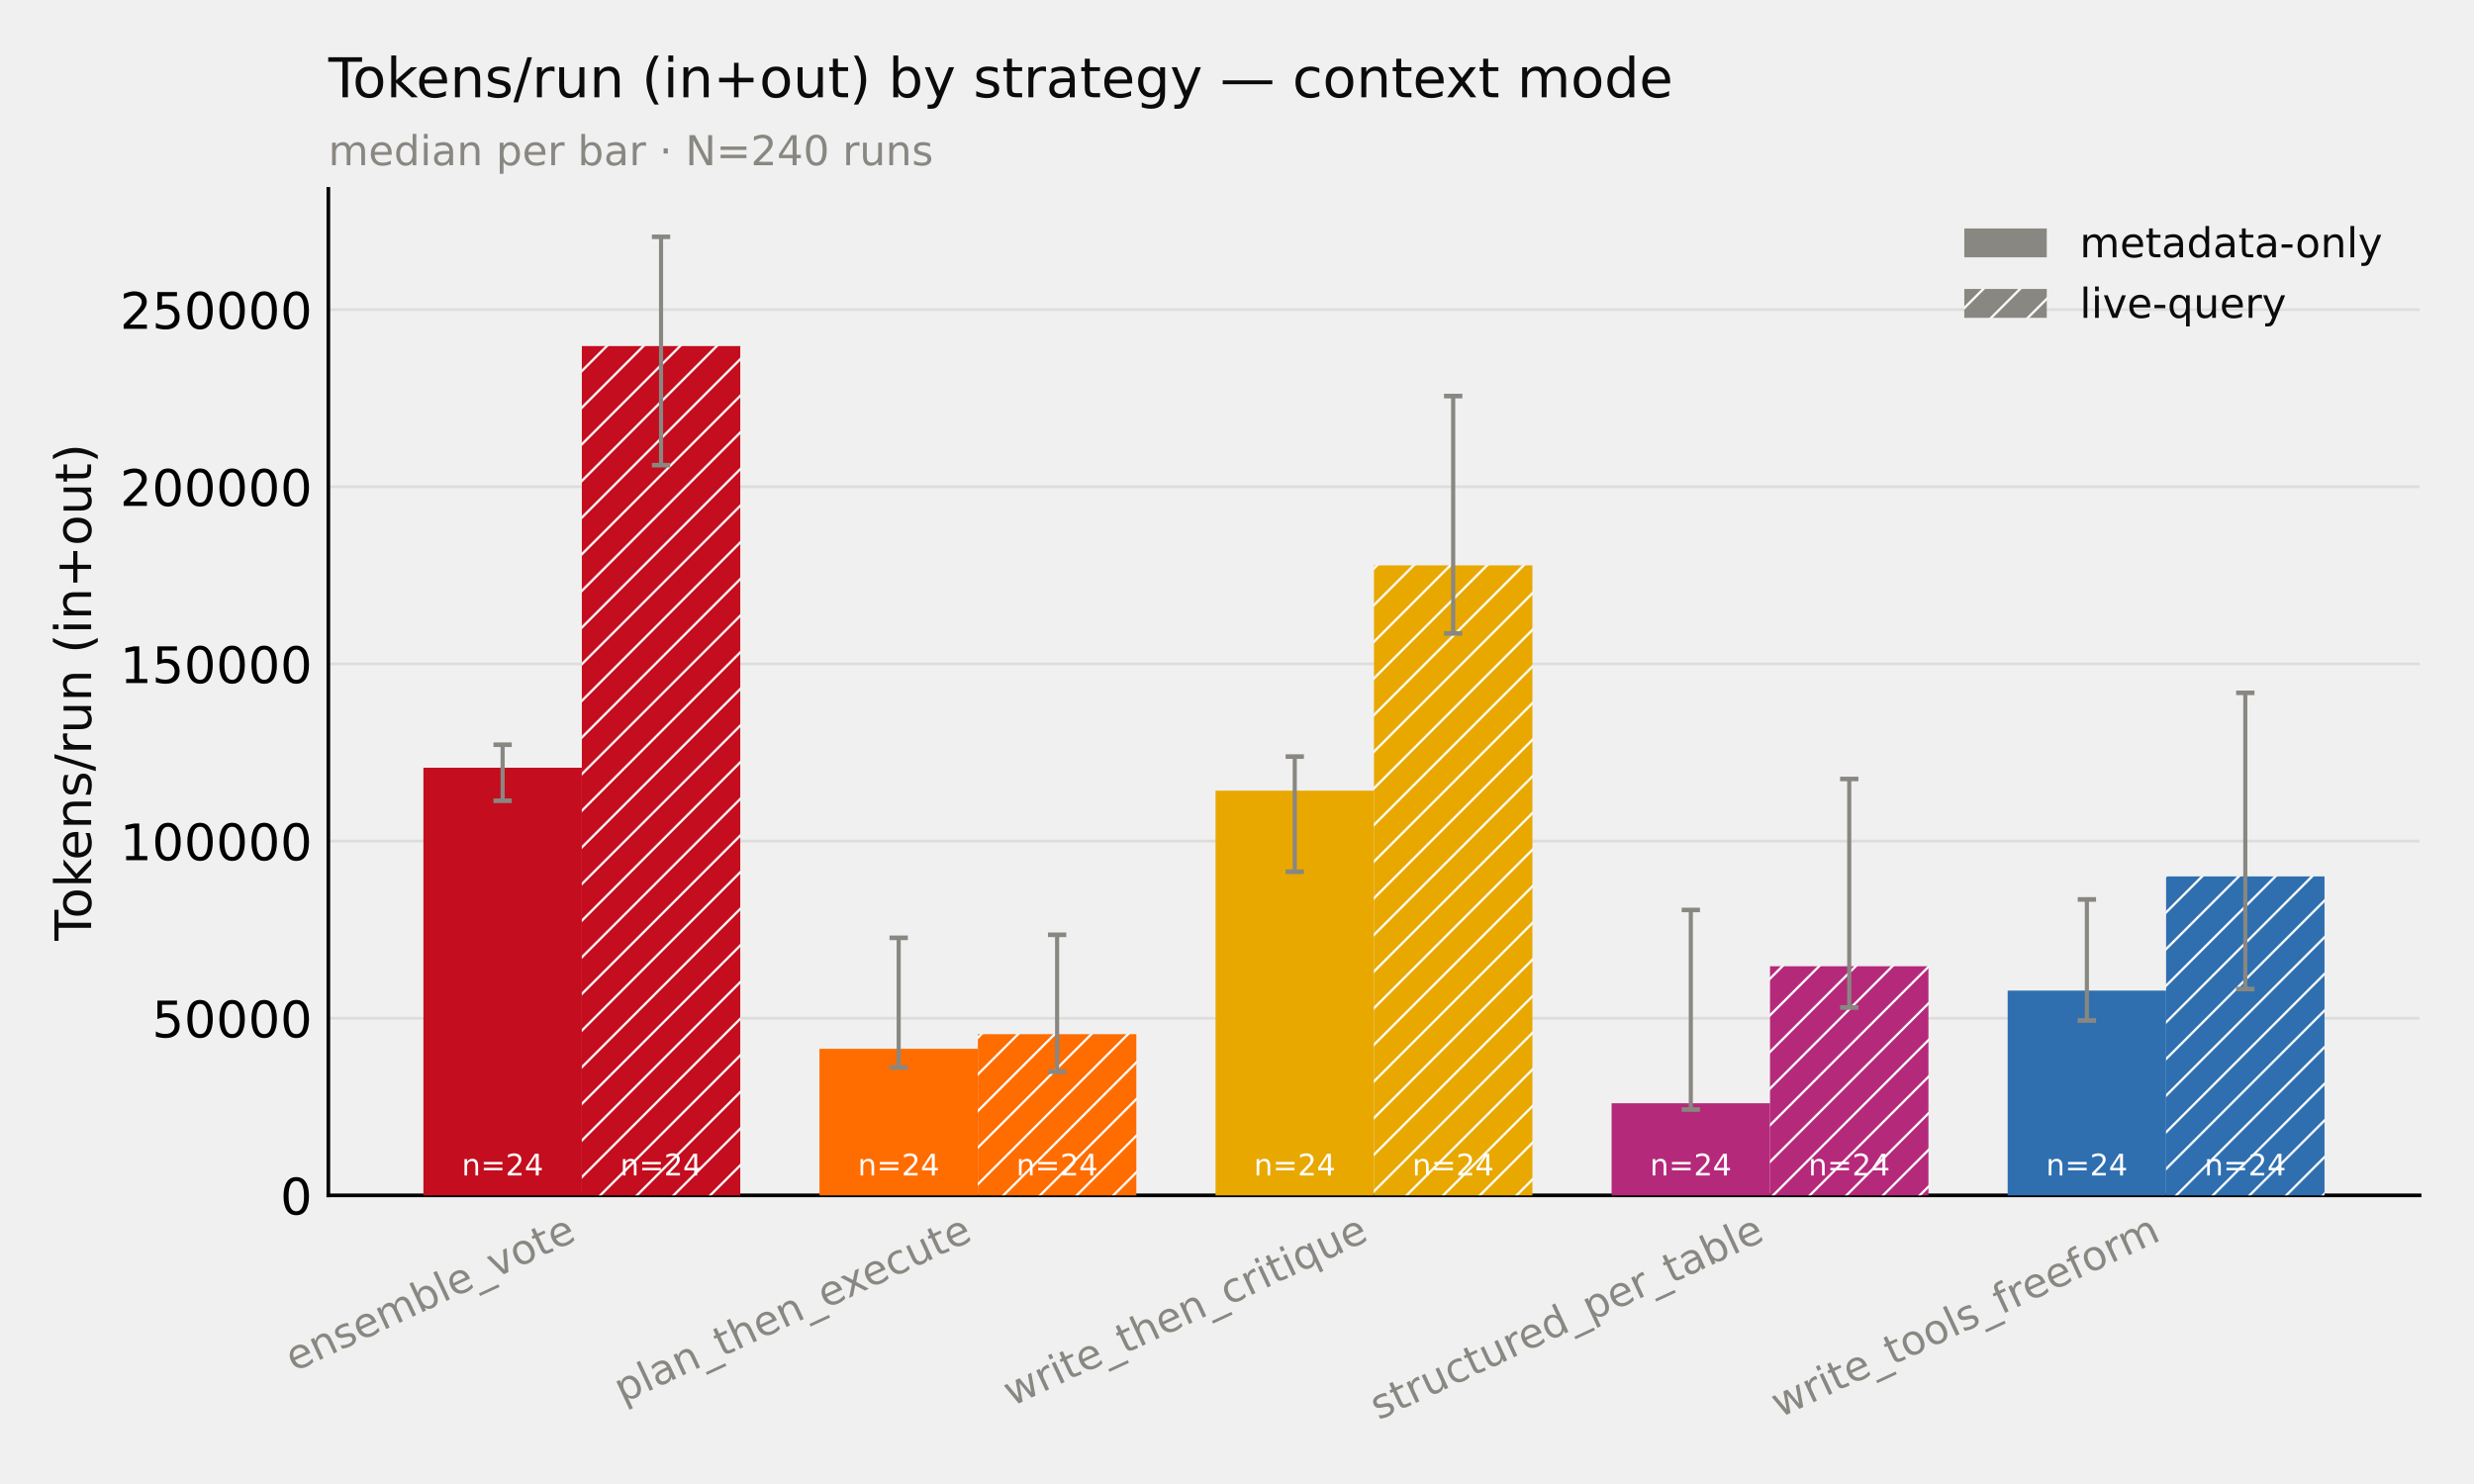
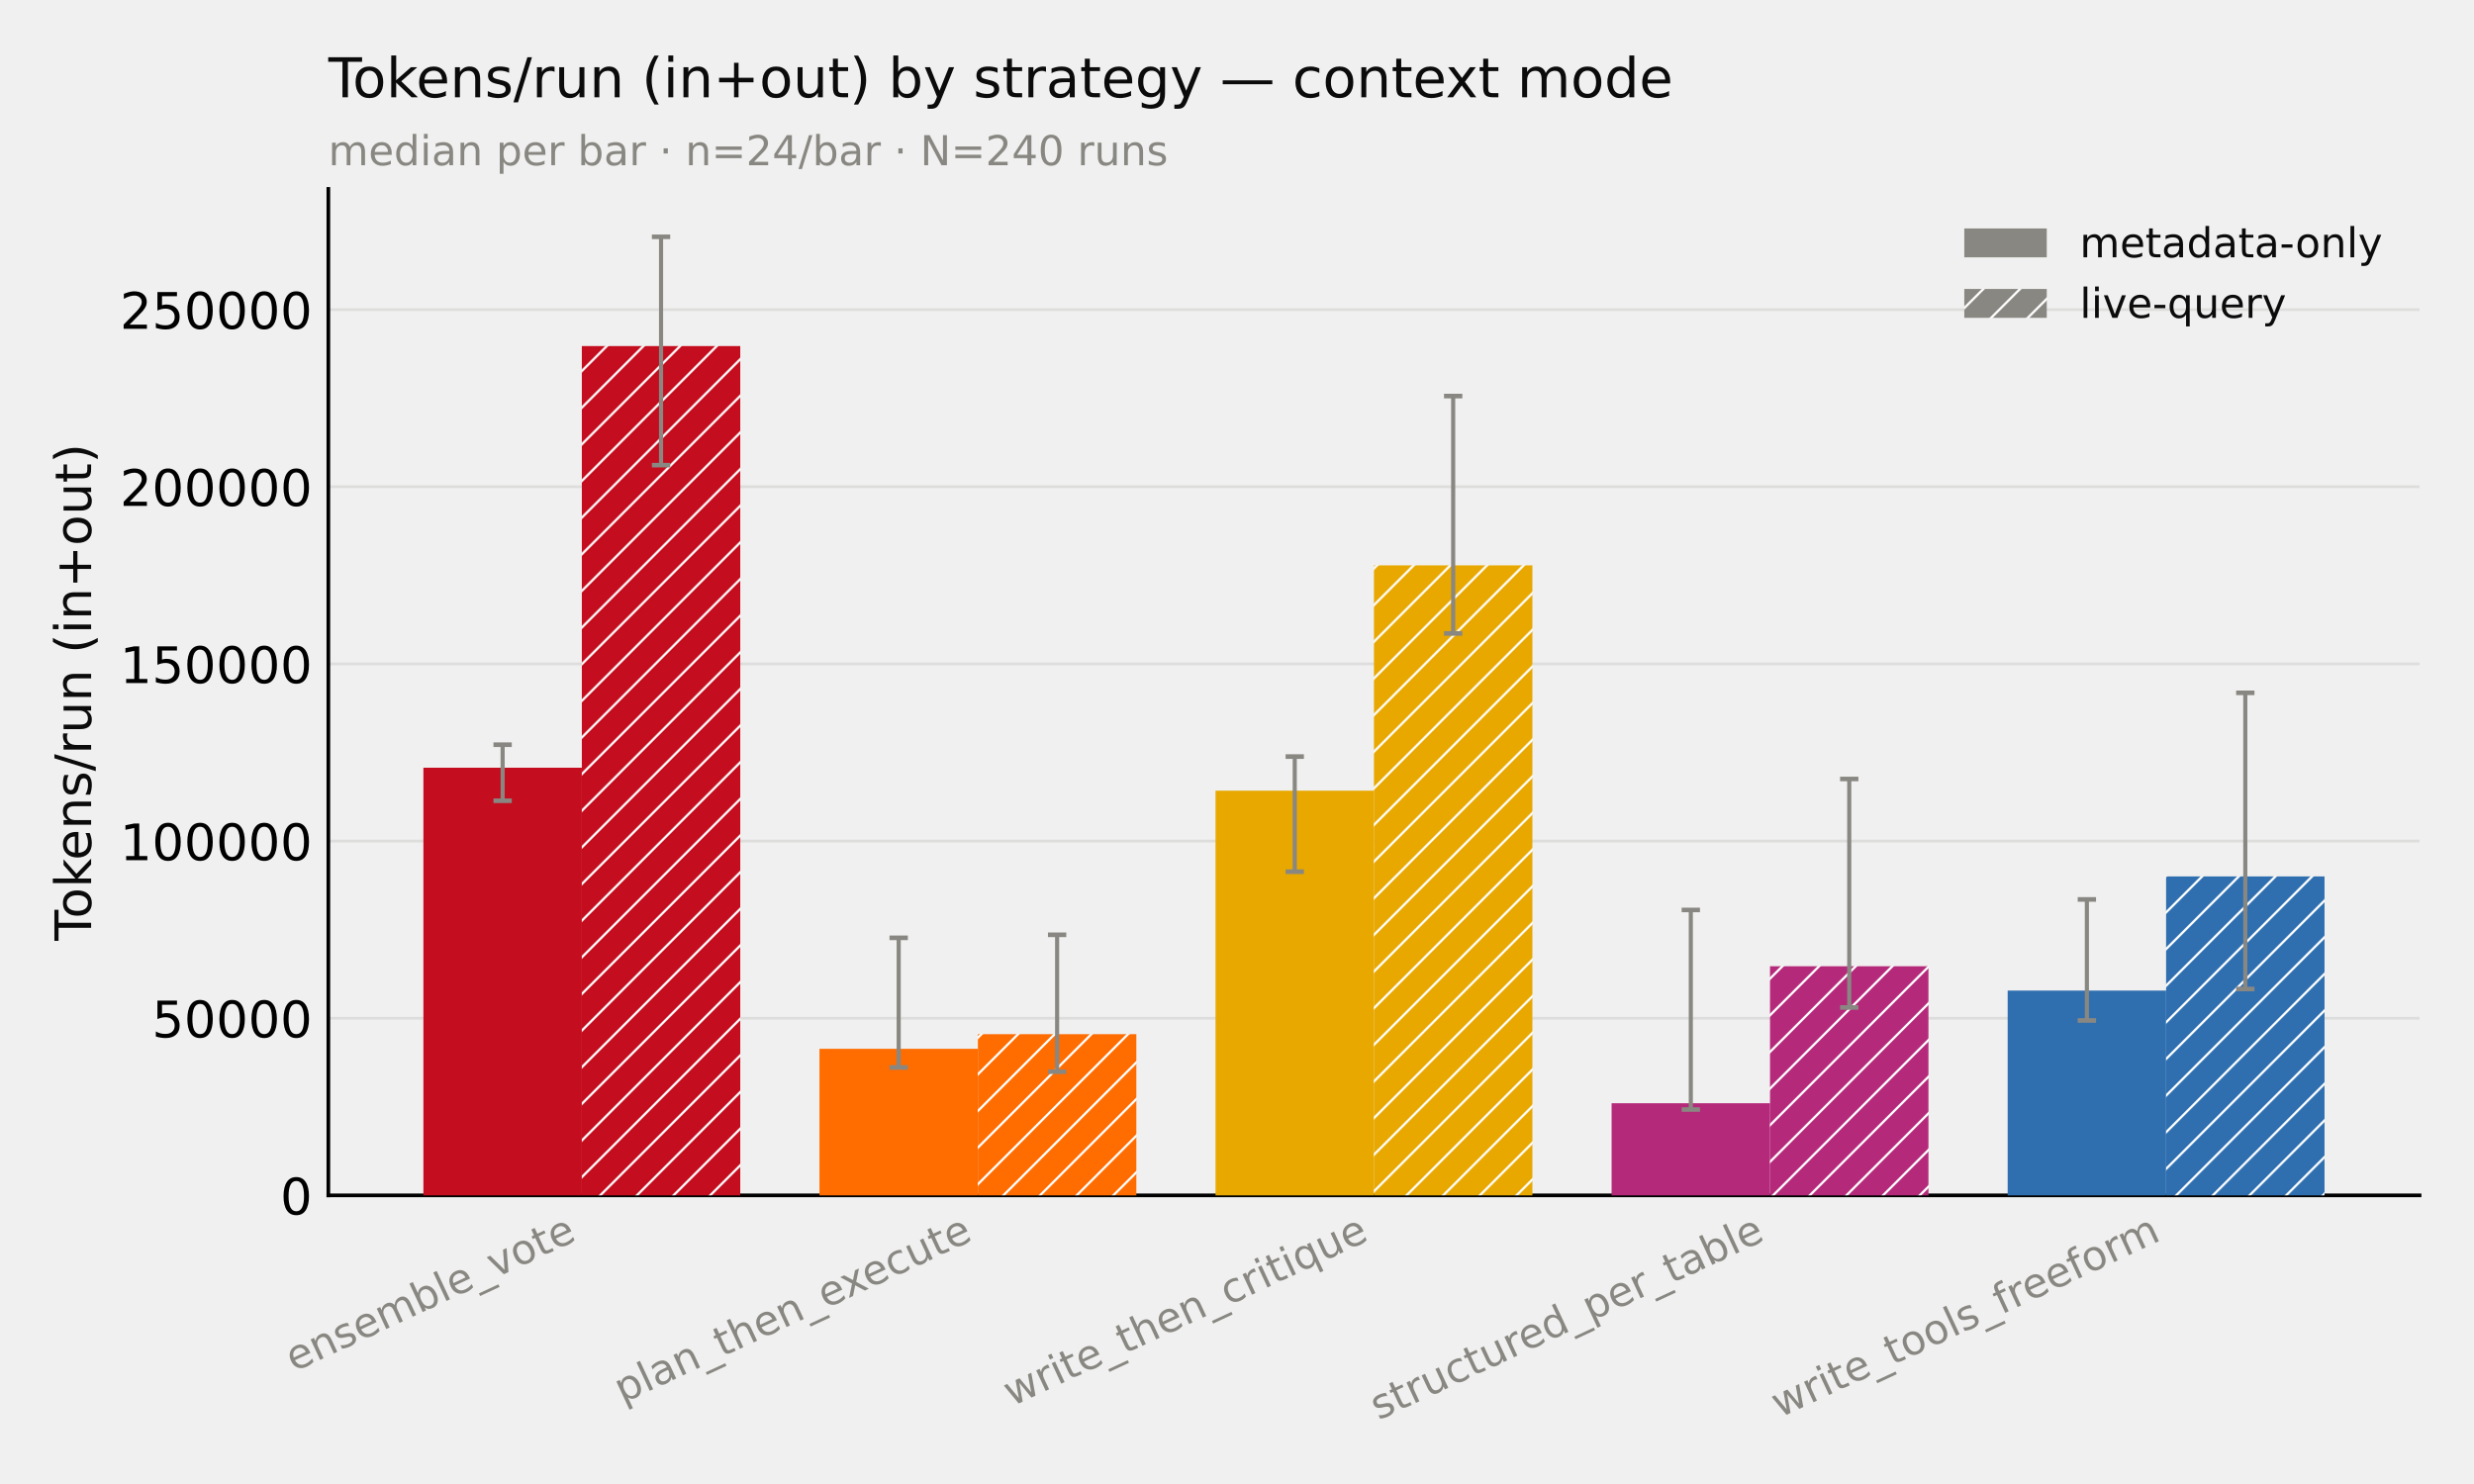
<svg xmlns="http://www.w3.org/2000/svg" xmlns:xlink="http://www.w3.org/1999/xlink" width="540pt" height="324pt" viewBox="0 0 540 324" version="1.1">
  <defs>
    <style type="text/css">*{stroke-linejoin: round; stroke-linecap: butt}</style>
  </defs>
  <g id="figure_1">
    <g id="patch_1">
      <path d="M 0 324  L 540 324  L 540 0  L 0 0  L 0 324  z " style="fill: none" />
    </g>
    <g id="axes_1">
      <g id="patch_2">
        <path d="M 71.67 260.982  L 528.12 260.982  L 528.12 41.24  L 71.67 41.24  L 71.67 260.982  z " style="fill: none" />
      </g>
      <g id="matplotlib.axis_1">
        <g id="xtick_1">
          <g id="line2d_1" />
          <g id="text_1">
            <text style="font-size: 9px; font-family: 'DejaVu Sans', 'Bitstream Vera Sans', 'Computer Modern Sans Serif', 'Lucida Grande', 'Verdana', 'Geneva', 'Lucid', 'Arial', 'Helvetica', 'Avant Garde', sans-serif; fill: #898781" transform="translate(64.12176 299.5812) rotate(-25)">ensemble_vote</text>
          </g>
        </g>
        <g id="xtick_2">
          <g id="line2d_2" />
          <g id="text_2">
            <text style="font-size: 9px; font-family: 'DejaVu Sans', 'Bitstream Vera Sans', 'Computer Modern Sans Serif', 'Lucida Grande', 'Verdana', 'Geneva', 'Lucid', 'Arial', 'Helvetica', 'Avant Garde', sans-serif; fill: #898781" transform="translate(135.8859 306.4289) rotate(-25)">plan_then_execute</text>
          </g>
        </g>
        <g id="xtick_3">
          <g id="line2d_3" />
          <g id="text_3">
            <text style="font-size: 9px; font-family: 'DejaVu Sans', 'Bitstream Vera Sans', 'Computer Modern Sans Serif', 'Lucida Grande', 'Verdana', 'Geneva', 'Lucid', 'Arial', 'Helvetica', 'Avant Garde', sans-serif; fill: #898781" transform="translate(220.8449 307.1236) rotate(-25)">write_then_critique</text>
          </g>
        </g>
        <g id="xtick_4">
          <g id="line2d_4" />
          <g id="text_4">
            <text style="font-size: 9px; font-family: 'DejaVu Sans', 'Bitstream Vera Sans', 'Computer Modern Sans Serif', 'Lucida Grande', 'Verdana', 'Geneva', 'Lucid', 'Arial', 'Helvetica', 'Avant Garde', sans-serif; fill: #898781" transform="translate(300.8919 310.1088) rotate(-25)">structured_per_table</text>
          </g>
        </g>
        <g id="xtick_5">
          <g id="line2d_5" />
          <g id="text_5">
            <text style="font-size: 9px; font-family: 'DejaVu Sans', 'Bitstream Vera Sans', 'Computer Modern Sans Serif', 'Lucida Grande', 'Verdana', 'Geneva', 'Lucid', 'Arial', 'Helvetica', 'Avant Garde', sans-serif; fill: #898781" transform="translate(388.4407 309.5959) rotate(-25)">write_tools_freeform</text>
          </g>
        </g>
      </g>
      <g id="matplotlib.axis_2">
        <g id="ytick_1">
          <g id="line2d_6">
            <path d="M 71.67 260.982  L 528.12 260.982  " clip-path="url(#pc1717c71fb)" style="fill: none; stroke: #898781; stroke-opacity: 0.18; stroke-width: 0.6; stroke-linecap: square" />
          </g>
          <g id="line2d_7" />
          <g id="text_6">
            <text style="font-size: 11px; font-family: 'DejaVu Sans', 'Bitstream Vera Sans', 'Computer Modern Sans Serif', 'Lucida Grande', 'Verdana', 'Geneva', 'Lucid', 'Arial', 'Helvetica', 'Avant Garde', sans-serif; text-anchor: end" x="68.17" y="265.161" transform="rotate(-0 68.17 265.1614)">0</text>
          </g>
        </g>
        <g id="ytick_2">
          <g id="line2d_8">
            <path d="M 71.67 222.306  L 528.12 222.306  " clip-path="url(#pc1717c71fb)" style="fill: none; stroke: #898781; stroke-opacity: 0.18; stroke-width: 0.6; stroke-linecap: square" />
          </g>
          <g id="line2d_9" />
          <g id="text_7">
            <text style="font-size: 11px; font-family: 'DejaVu Sans', 'Bitstream Vera Sans', 'Computer Modern Sans Serif', 'Lucida Grande', 'Verdana', 'Geneva', 'Lucid', 'Arial', 'Helvetica', 'Avant Garde', sans-serif; text-anchor: end" x="68.17" y="226.485" transform="rotate(-0 68.17 226.4849)">50000</text>
          </g>
        </g>
        <g id="ytick_3">
          <g id="line2d_10">
            <path d="M 71.67 183.629  L 528.12 183.629  " clip-path="url(#pc1717c71fb)" style="fill: none; stroke: #898781; stroke-opacity: 0.18; stroke-width: 0.6; stroke-linecap: square" />
          </g>
          <g id="line2d_11" />
          <g id="text_8">
            <text style="font-size: 11px; font-family: 'DejaVu Sans', 'Bitstream Vera Sans', 'Computer Modern Sans Serif', 'Lucida Grande', 'Verdana', 'Geneva', 'Lucid', 'Arial', 'Helvetica', 'Avant Garde', sans-serif; text-anchor: end" x="68.17" y="187.808" transform="rotate(-0 68.17 187.8084)">100000</text>
          </g>
        </g>
        <g id="ytick_4">
          <g id="line2d_12">
            <path d="M 71.67 144.953  L 528.12 144.953  " clip-path="url(#pc1717c71fb)" style="fill: none; stroke: #898781; stroke-opacity: 0.18; stroke-width: 0.6; stroke-linecap: square" />
          </g>
          <g id="line2d_13" />
          <g id="text_9">
            <text style="font-size: 11px; font-family: 'DejaVu Sans', 'Bitstream Vera Sans', 'Computer Modern Sans Serif', 'Lucida Grande', 'Verdana', 'Geneva', 'Lucid', 'Arial', 'Helvetica', 'Avant Garde', sans-serif; text-anchor: end" x="68.17" y="149.132" transform="rotate(-0 68.17 149.1319)">150000</text>
          </g>
        </g>
        <g id="ytick_5">
          <g id="line2d_14">
            <path d="M 71.67 106.276  L 528.12 106.276  " clip-path="url(#pc1717c71fb)" style="fill: none; stroke: #898781; stroke-opacity: 0.18; stroke-width: 0.6; stroke-linecap: square" />
          </g>
          <g id="line2d_15" />
          <g id="text_10">
            <text style="font-size: 11px; font-family: 'DejaVu Sans', 'Bitstream Vera Sans', 'Computer Modern Sans Serif', 'Lucida Grande', 'Verdana', 'Geneva', 'Lucid', 'Arial', 'Helvetica', 'Avant Garde', sans-serif; text-anchor: end" x="68.17" y="110.455" transform="rotate(-0 68.17 110.4554)">200000</text>
          </g>
        </g>
        <g id="ytick_6">
          <g id="line2d_16">
            <path d="M 71.67 67.6  L 528.12 67.6  " clip-path="url(#pc1717c71fb)" style="fill: none; stroke: #898781; stroke-opacity: 0.18; stroke-width: 0.6; stroke-linecap: square" />
          </g>
          <g id="line2d_17" />
          <g id="text_11">
            <text style="font-size: 11px; font-family: 'DejaVu Sans', 'Bitstream Vera Sans', 'Computer Modern Sans Serif', 'Lucida Grande', 'Verdana', 'Geneva', 'Lucid', 'Arial', 'Helvetica', 'Avant Garde', sans-serif; text-anchor: end" x="68.17" y="71.779" transform="rotate(-0 68.17 71.7789)">250000</text>
          </g>
        </g>
        <g id="text_12">
          <text style="font-size: 11px; font-family: 'DejaVu Sans', 'Bitstream Vera Sans', 'Computer Modern Sans Serif', 'Lucida Grande', 'Verdana', 'Geneva', 'Lucid', 'Arial', 'Helvetica', 'Avant Garde', sans-serif; text-anchor: middle; fill: #0b0b0b" x="19.89" y="151.111" transform="rotate(-90 19.88984 151.1111)">Tokens/run (in+out)</text>
        </g>
      </g>
      <g id="patch_3">
        <path d="M 71.67 260.982  L 71.67 41.24  " style="fill: none; stroke: #000000; stroke-width: 0.8; stroke-linejoin: miter; stroke-linecap: square" />
      </g>
      <g id="patch_4">
        <path d="M 71.67 260.982  L 528.12 260.982  " style="fill: none; stroke: #000000; stroke-width: 0.8; stroke-linejoin: miter; stroke-linecap: square" />
      </g>
      <g id="patch_5">
        <path d="M 92.418 260.982  L 126.997 260.982  L 126.997 167.614  L 92.418 167.614  z " clip-path="url(#pc1717c71fb)" style="fill: #c40d1e" />
      </g>
      <g id="patch_6">
        <path d="M 178.867 260.982  L 213.446 260.982  L 213.446 228.993  L 178.867 228.993  z " clip-path="url(#pc1717c71fb)" style="fill: #ff6c00" />
      </g>
      <g id="patch_7">
        <path d="M 265.315 260.982  L 299.895 260.982  L 299.895 172.621  L 265.315 172.621  z " clip-path="url(#pc1717c71fb)" style="fill: #e8a800" />
      </g>
      <g id="patch_8">
        <path d="M 351.764 260.982  L 386.344 260.982  L 386.344 240.863  L 351.764 240.863  z " clip-path="url(#pc1717c71fb)" style="fill: #b5297a" />
      </g>
      <g id="patch_9">
        <path d="M 438.213 260.982  L 472.793 260.982  L 472.793 216.275  L 438.213 216.275  z " clip-path="url(#pc1717c71fb)" style="fill: #2f6fb0" />
      </g>
      <g id="patch_10">
        <path d="M 126.997 260.982  L 161.577 260.982  L 161.577 75.562  L 126.997 75.562  z " clip-path="url(#pc1717c71fb)" style="fill: url(#hcba8cc28bb)" />
      </g>
      <g id="patch_11">
        <path d="M 213.446 260.982  L 248.026 260.982  L 248.026 225.798  L 213.446 225.798  z " clip-path="url(#pc1717c71fb)" style="fill: url(#hc1fb8087d0)" />
      </g>
      <g id="patch_12">
        <path d="M 299.895 260.982  L 334.475 260.982  L 334.475 123.44  L 299.895 123.44  z " clip-path="url(#pc1717c71fb)" style="fill: url(#ha0a8144cd5)" />
      </g>
      <g id="patch_13">
        <path d="M 386.344 260.982  L 420.923 260.982  L 420.923 210.96  L 386.344 210.96  z " clip-path="url(#pc1717c71fb)" style="fill: url(#h35fdb5e346)" />
      </g>
      <g id="patch_14">
        <path d="M 472.793 260.982  L 507.372 260.982  L 507.372 191.346  L 472.793 191.346  z " clip-path="url(#pc1717c71fb)" style="fill: url(#h4886ff7825)" />
      </g>
      <g id="text_13">
-         <text style="font-size: 9px; font-family: 'DejaVu Sans', 'Bitstream Vera Sans', 'Computer Modern Sans Serif', 'Lucida Grande', 'Verdana', 'Geneva', 'Lucid', 'Arial', 'Helvetica', 'Avant Garde', sans-serif; text-anchor: start; fill: #898781" x="71.67" y="36.072" transform="rotate(-0 71.67 36.07215)">median per bar · N=240 runs</text>
+         <text style="font-size: 9px; font-family: 'DejaVu Sans', 'Bitstream Vera Sans', 'Computer Modern Sans Serif', 'Lucida Grande', 'Verdana', 'Geneva', 'Lucid', 'Arial', 'Helvetica', 'Avant Garde', sans-serif; text-anchor: start; fill: #898781" x="71.67" y="36.072" transform="rotate(-0 71.67 36.07215)">median per bar · n=24/bar · N=240 runs</text>
      </g>
      <g id="text_14">
        <text style="font-size: 12px; font-family: 'DejaVu Sans', 'Bitstream Vera Sans', 'Computer Modern Sans Serif', 'Lucida Grande', 'Verdana', 'Geneva', 'Lucid', 'Arial', 'Helvetica', 'Avant Garde', sans-serif; text-anchor: start; fill: #0b0b0b" x="71.67" y="21.24" transform="rotate(-0 71.67 21.24)">Tokens/run (in+out) by strategy — context mode</text>
      </g>
      <g id="LineCollection_1">
        <path d="M 109.707 174.828  L 109.707 162.587  " clip-path="url(#pc1717c71fb)" style="fill: none; stroke: #898781; stroke-width: 0.9" />
        <path d="M 196.156 233.059  L 196.156 204.757  " clip-path="url(#pc1717c71fb)" style="fill: none; stroke: #898781; stroke-width: 0.9" />
        <path d="M 282.605 190.328  L 282.605 165.181  " clip-path="url(#pc1717c71fb)" style="fill: none; stroke: #898781; stroke-width: 0.9" />
        <path d="M 369.054 242.246  L 369.054 198.671  " clip-path="url(#pc1717c71fb)" style="fill: none; stroke: #898781; stroke-width: 0.9" />
        <path d="M 455.503 222.8  L 455.503 196.37  " clip-path="url(#pc1717c71fb)" style="fill: none; stroke: #898781; stroke-width: 0.9" />
      </g>
      <g id="line2d_18">
        <defs>
          <path id="mc4c6ca10a4" d="M 2 0  L -2 -0  " style="stroke: #898781" />
        </defs>
        <g clip-path="url(#pc1717c71fb)">
          <use xlink:href="#mc4c6ca10a4" x="109.707" y="174.828" style="fill: #1f77b4; stroke: #898781" />
          <use xlink:href="#mc4c6ca10a4" x="196.156" y="233.059" style="fill: #1f77b4; stroke: #898781" />
          <use xlink:href="#mc4c6ca10a4" x="282.605" y="190.328" style="fill: #1f77b4; stroke: #898781" />
          <use xlink:href="#mc4c6ca10a4" x="369.054" y="242.246" style="fill: #1f77b4; stroke: #898781" />
          <use xlink:href="#mc4c6ca10a4" x="455.503" y="222.8" style="fill: #1f77b4; stroke: #898781" />
        </g>
      </g>
      <g id="line2d_19">
        <g clip-path="url(#pc1717c71fb)">
          <use xlink:href="#mc4c6ca10a4" x="109.707" y="162.587" style="fill: #1f77b4; stroke: #898781" />
          <use xlink:href="#mc4c6ca10a4" x="196.156" y="204.757" style="fill: #1f77b4; stroke: #898781" />
          <use xlink:href="#mc4c6ca10a4" x="282.605" y="165.181" style="fill: #1f77b4; stroke: #898781" />
          <use xlink:href="#mc4c6ca10a4" x="369.054" y="198.671" style="fill: #1f77b4; stroke: #898781" />
          <use xlink:href="#mc4c6ca10a4" x="455.503" y="196.37" style="fill: #1f77b4; stroke: #898781" />
        </g>
      </g>
      <g id="LineCollection_2">
        <path d="M 144.287 101.553  L 144.287 51.704  " clip-path="url(#pc1717c71fb)" style="fill: none; stroke: #898781; stroke-width: 0.9" />
        <path d="M 230.736 233.996  L 230.736 204.092  " clip-path="url(#pc1717c71fb)" style="fill: none; stroke: #898781; stroke-width: 0.9" />
        <path d="M 317.185 138.3  L 317.185 86.473  " clip-path="url(#pc1717c71fb)" style="fill: none; stroke: #898781; stroke-width: 0.9" />
        <path d="M 403.634 219.961  L 403.634 170.072  " clip-path="url(#pc1717c71fb)" style="fill: none; stroke: #898781; stroke-width: 0.9" />
        <path d="M 490.082 215.927  L 490.082 151.262  " clip-path="url(#pc1717c71fb)" style="fill: none; stroke: #898781; stroke-width: 0.9" />
      </g>
      <g id="line2d_20">
        <g clip-path="url(#pc1717c71fb)">
          <use xlink:href="#mc4c6ca10a4" x="144.287" y="101.553" style="fill: #1f77b4; stroke: #898781" />
          <use xlink:href="#mc4c6ca10a4" x="230.736" y="233.996" style="fill: #1f77b4; stroke: #898781" />
          <use xlink:href="#mc4c6ca10a4" x="317.185" y="138.3" style="fill: #1f77b4; stroke: #898781" />
          <use xlink:href="#mc4c6ca10a4" x="403.634" y="219.961" style="fill: #1f77b4; stroke: #898781" />
          <use xlink:href="#mc4c6ca10a4" x="490.082" y="215.927" style="fill: #1f77b4; stroke: #898781" />
        </g>
      </g>
      <g id="line2d_21">
        <g clip-path="url(#pc1717c71fb)">
          <use xlink:href="#mc4c6ca10a4" x="144.287" y="51.704" style="fill: #1f77b4; stroke: #898781" />
          <use xlink:href="#mc4c6ca10a4" x="230.736" y="204.092" style="fill: #1f77b4; stroke: #898781" />
          <use xlink:href="#mc4c6ca10a4" x="317.185" y="86.473" style="fill: #1f77b4; stroke: #898781" />
          <use xlink:href="#mc4c6ca10a4" x="403.634" y="170.072" style="fill: #1f77b4; stroke: #898781" />
          <use xlink:href="#mc4c6ca10a4" x="490.082" y="151.262" style="fill: #1f77b4; stroke: #898781" />
        </g>
      </g>
-       <g id="text_15">
-         <text style="font-size: 6.5px; font-family: 'DejaVu Sans', 'Bitstream Vera Sans', 'Computer Modern Sans Serif', 'Lucida Grande', 'Verdana', 'Geneva', 'Lucid', 'Arial', 'Helvetica', 'Avant Garde', sans-serif; text-anchor: middle; fill: #ffffff" x="109.707" y="256.63" transform="rotate(-0 109.7075 256.6304)">n=24</text>
-       </g>
-       <g id="text_16">
-         <text style="font-size: 6.5px; font-family: 'DejaVu Sans', 'Bitstream Vera Sans', 'Computer Modern Sans Serif', 'Lucida Grande', 'Verdana', 'Geneva', 'Lucid', 'Arial', 'Helvetica', 'Avant Garde', sans-serif; text-anchor: middle; fill: #ffffff" x="196.156" y="256.63" transform="rotate(-0 196.1564 256.6304)">n=24</text>
-       </g>
-       <g id="text_17">
-         <text style="font-size: 6.5px; font-family: 'DejaVu Sans', 'Bitstream Vera Sans', 'Computer Modern Sans Serif', 'Lucida Grande', 'Verdana', 'Geneva', 'Lucid', 'Arial', 'Helvetica', 'Avant Garde', sans-serif; text-anchor: middle; fill: #ffffff" x="282.605" y="256.63" transform="rotate(-0 282.6052 256.6304)">n=24</text>
-       </g>
-       <g id="text_18">
-         <text style="font-size: 6.5px; font-family: 'DejaVu Sans', 'Bitstream Vera Sans', 'Computer Modern Sans Serif', 'Lucida Grande', 'Verdana', 'Geneva', 'Lucid', 'Arial', 'Helvetica', 'Avant Garde', sans-serif; text-anchor: middle; fill: #ffffff" x="369.054" y="256.63" transform="rotate(-0 369.0541 256.6304)">n=24</text>
-       </g>
-       <g id="text_19">
-         <text style="font-size: 6.5px; font-family: 'DejaVu Sans', 'Bitstream Vera Sans', 'Computer Modern Sans Serif', 'Lucida Grande', 'Verdana', 'Geneva', 'Lucid', 'Arial', 'Helvetica', 'Avant Garde', sans-serif; text-anchor: middle; fill: #ffffff" x="455.503" y="256.63" transform="rotate(-0 455.503 256.6304)">n=24</text>
-       </g>
-       <g id="text_20">
-         <text style="font-size: 6.5px; font-family: 'DejaVu Sans', 'Bitstream Vera Sans', 'Computer Modern Sans Serif', 'Lucida Grande', 'Verdana', 'Geneva', 'Lucid', 'Arial', 'Helvetica', 'Avant Garde', sans-serif; text-anchor: middle; fill: #ffffff" x="144.287" y="256.63" transform="rotate(-0 144.287 256.6304)">n=24</text>
-       </g>
-       <g id="text_21">
-         <text style="font-size: 6.5px; font-family: 'DejaVu Sans', 'Bitstream Vera Sans', 'Computer Modern Sans Serif', 'Lucida Grande', 'Verdana', 'Geneva', 'Lucid', 'Arial', 'Helvetica', 'Avant Garde', sans-serif; text-anchor: middle; fill: #ffffff" x="230.736" y="256.63" transform="rotate(-0 230.7359 256.6304)">n=24</text>
-       </g>
-       <g id="text_22">
-         <text style="font-size: 6.5px; font-family: 'DejaVu Sans', 'Bitstream Vera Sans', 'Computer Modern Sans Serif', 'Lucida Grande', 'Verdana', 'Geneva', 'Lucid', 'Arial', 'Helvetica', 'Avant Garde', sans-serif; text-anchor: middle; fill: #ffffff" x="317.185" y="256.63" transform="rotate(-0 317.1848 256.6304)">n=24</text>
-       </g>
-       <g id="text_23">
-         <text style="font-size: 6.5px; font-family: 'DejaVu Sans', 'Bitstream Vera Sans', 'Computer Modern Sans Serif', 'Lucida Grande', 'Verdana', 'Geneva', 'Lucid', 'Arial', 'Helvetica', 'Avant Garde', sans-serif; text-anchor: middle; fill: #ffffff" x="403.634" y="256.63" transform="rotate(-0 403.6336 256.6304)">n=24</text>
-       </g>
-       <g id="text_24">
-         <text style="font-size: 6.5px; font-family: 'DejaVu Sans', 'Bitstream Vera Sans', 'Computer Modern Sans Serif', 'Lucida Grande', 'Verdana', 'Geneva', 'Lucid', 'Arial', 'Helvetica', 'Avant Garde', sans-serif; text-anchor: middle; fill: #ffffff" x="490.082" y="256.63" transform="rotate(-0 490.0825 256.6304)">n=24</text>
-       </g>
      <g id="legend_1">
        <g id="patch_15">
          <path d="M 428.746 56.179  L 446.746 56.179  L 446.746 49.879  L 428.746 49.879  z " style="fill: #898781" />
        </g>
-         <g id="text_25">
+         <g id="text_15">
          <text style="font-size: 9px; font-family: 'DejaVu Sans', 'Bitstream Vera Sans', 'Computer Modern Sans Serif', 'Lucida Grande', 'Verdana', 'Geneva', 'Lucid', 'Arial', 'Helvetica', 'Avant Garde', sans-serif; text-anchor: start; fill: #0b0b0b" x="453.946" y="56.179" transform="rotate(-0 453.9459 56.17859)">metadata-only</text>
        </g>
        <g id="patch_16">
          <path d="M 428.746 69.389  L 446.746 69.389  L 446.746 63.089  L 428.746 63.089  z " style="fill: url(#he0562b2c9b)" />
        </g>
-         <g id="text_26">
+         <g id="text_16">
          <text style="font-size: 9px; font-family: 'DejaVu Sans', 'Bitstream Vera Sans', 'Computer Modern Sans Serif', 'Lucida Grande', 'Verdana', 'Geneva', 'Lucid', 'Arial', 'Helvetica', 'Avant Garde', sans-serif; text-anchor: start; fill: #0b0b0b" x="453.946" y="69.389" transform="rotate(-0 453.9459 69.38891)">live-query</text>
        </g>
      </g>
    </g>
  </g>
  <defs>
    <clipPath id="pc1717c71fb">
      <rect x="71.67" y="41.24" width="456.45" height="219.742" />
    </clipPath>
  </defs>
  <defs>
    <pattern id="hcba8cc28bb" patternUnits="userSpaceOnUse" x="0" y="0" width="72" height="72">
      <rect x="0" y="0" width="73" height="73" fill="#c40d1e" />
      <path d="M -36 36  L 36 -36  M -32 40  L 40 -32  M -28 44  L 44 -28  M -24 48  L 48 -24  M -20 52  L 52 -20  M -16 56  L 56 -16  M -12 60  L 60 -12  M -8 64  L 64 -8  M -4 68  L 68 -4  M 0 72  L 72 0  M 4 76  L 76 4  M 8 80  L 80 8  M 12 84  L 84 12  M 16 88  L 88 16  M 20 92  L 92 20  M 24 96  L 96 24  M 28 100  L 100 28  M 32 104  L 104 32  M 36 108  L 108 36  " style="fill: #ffffff; stroke: #ffffff; stroke-width: 0.5; stroke-linecap: butt; stroke-linejoin: miter" />
    </pattern>
    <pattern id="hc1fb8087d0" patternUnits="userSpaceOnUse" x="0" y="0" width="72" height="72">
      <rect x="0" y="0" width="73" height="73" fill="#ff6c00" />
      <path d="M -36 36  L 36 -36  M -32 40  L 40 -32  M -28 44  L 44 -28  M -24 48  L 48 -24  M -20 52  L 52 -20  M -16 56  L 56 -16  M -12 60  L 60 -12  M -8 64  L 64 -8  M -4 68  L 68 -4  M 0 72  L 72 0  M 4 76  L 76 4  M 8 80  L 80 8  M 12 84  L 84 12  M 16 88  L 88 16  M 20 92  L 92 20  M 24 96  L 96 24  M 28 100  L 100 28  M 32 104  L 104 32  M 36 108  L 108 36  " style="fill: #ffffff; stroke: #ffffff; stroke-width: 0.5; stroke-linecap: butt; stroke-linejoin: miter" />
    </pattern>
    <pattern id="ha0a8144cd5" patternUnits="userSpaceOnUse" x="0" y="0" width="72" height="72">
      <rect x="0" y="0" width="73" height="73" fill="#e8a800" />
      <path d="M -36 36  L 36 -36  M -32 40  L 40 -32  M -28 44  L 44 -28  M -24 48  L 48 -24  M -20 52  L 52 -20  M -16 56  L 56 -16  M -12 60  L 60 -12  M -8 64  L 64 -8  M -4 68  L 68 -4  M 0 72  L 72 0  M 4 76  L 76 4  M 8 80  L 80 8  M 12 84  L 84 12  M 16 88  L 88 16  M 20 92  L 92 20  M 24 96  L 96 24  M 28 100  L 100 28  M 32 104  L 104 32  M 36 108  L 108 36  " style="fill: #ffffff; stroke: #ffffff; stroke-width: 0.5; stroke-linecap: butt; stroke-linejoin: miter" />
    </pattern>
    <pattern id="h35fdb5e346" patternUnits="userSpaceOnUse" x="0" y="0" width="72" height="72">
      <rect x="0" y="0" width="73" height="73" fill="#b5297a" />
      <path d="M -36 36  L 36 -36  M -32 40  L 40 -32  M -28 44  L 44 -28  M -24 48  L 48 -24  M -20 52  L 52 -20  M -16 56  L 56 -16  M -12 60  L 60 -12  M -8 64  L 64 -8  M -4 68  L 68 -4  M 0 72  L 72 0  M 4 76  L 76 4  M 8 80  L 80 8  M 12 84  L 84 12  M 16 88  L 88 16  M 20 92  L 92 20  M 24 96  L 96 24  M 28 100  L 100 28  M 32 104  L 104 32  M 36 108  L 108 36  " style="fill: #ffffff; stroke: #ffffff; stroke-width: 0.5; stroke-linecap: butt; stroke-linejoin: miter" />
    </pattern>
    <pattern id="h4886ff7825" patternUnits="userSpaceOnUse" x="0" y="0" width="72" height="72">
      <rect x="0" y="0" width="73" height="73" fill="#2f6fb0" />
      <path d="M -36 36  L 36 -36  M -32 40  L 40 -32  M -28 44  L 44 -28  M -24 48  L 48 -24  M -20 52  L 52 -20  M -16 56  L 56 -16  M -12 60  L 60 -12  M -8 64  L 64 -8  M -4 68  L 68 -4  M 0 72  L 72 0  M 4 76  L 76 4  M 8 80  L 80 8  M 12 84  L 84 12  M 16 88  L 88 16  M 20 92  L 92 20  M 24 96  L 96 24  M 28 100  L 100 28  M 32 104  L 104 32  M 36 108  L 108 36  " style="fill: #ffffff; stroke: #ffffff; stroke-width: 0.5; stroke-linecap: butt; stroke-linejoin: miter" />
    </pattern>
    <pattern id="he0562b2c9b" patternUnits="userSpaceOnUse" x="0" y="0" width="72" height="72">
      <rect x="0" y="0" width="73" height="73" fill="#898781" />
      <path d="M -36 36  L 36 -36  M -32 40  L 40 -32  M -28 44  L 44 -28  M -24 48  L 48 -24  M -20 52  L 52 -20  M -16 56  L 56 -16  M -12 60  L 60 -12  M -8 64  L 64 -8  M -4 68  L 68 -4  M 0 72  L 72 0  M 4 76  L 76 4  M 8 80  L 80 8  M 12 84  L 84 12  M 16 88  L 88 16  M 20 92  L 92 20  M 24 96  L 96 24  M 28 100  L 100 28  M 32 104  L 104 32  M 36 108  L 108 36  " style="fill: #ffffff; stroke: #ffffff; stroke-width: 0.5; stroke-linecap: butt; stroke-linejoin: miter" />
    </pattern>
  </defs>
</svg>
